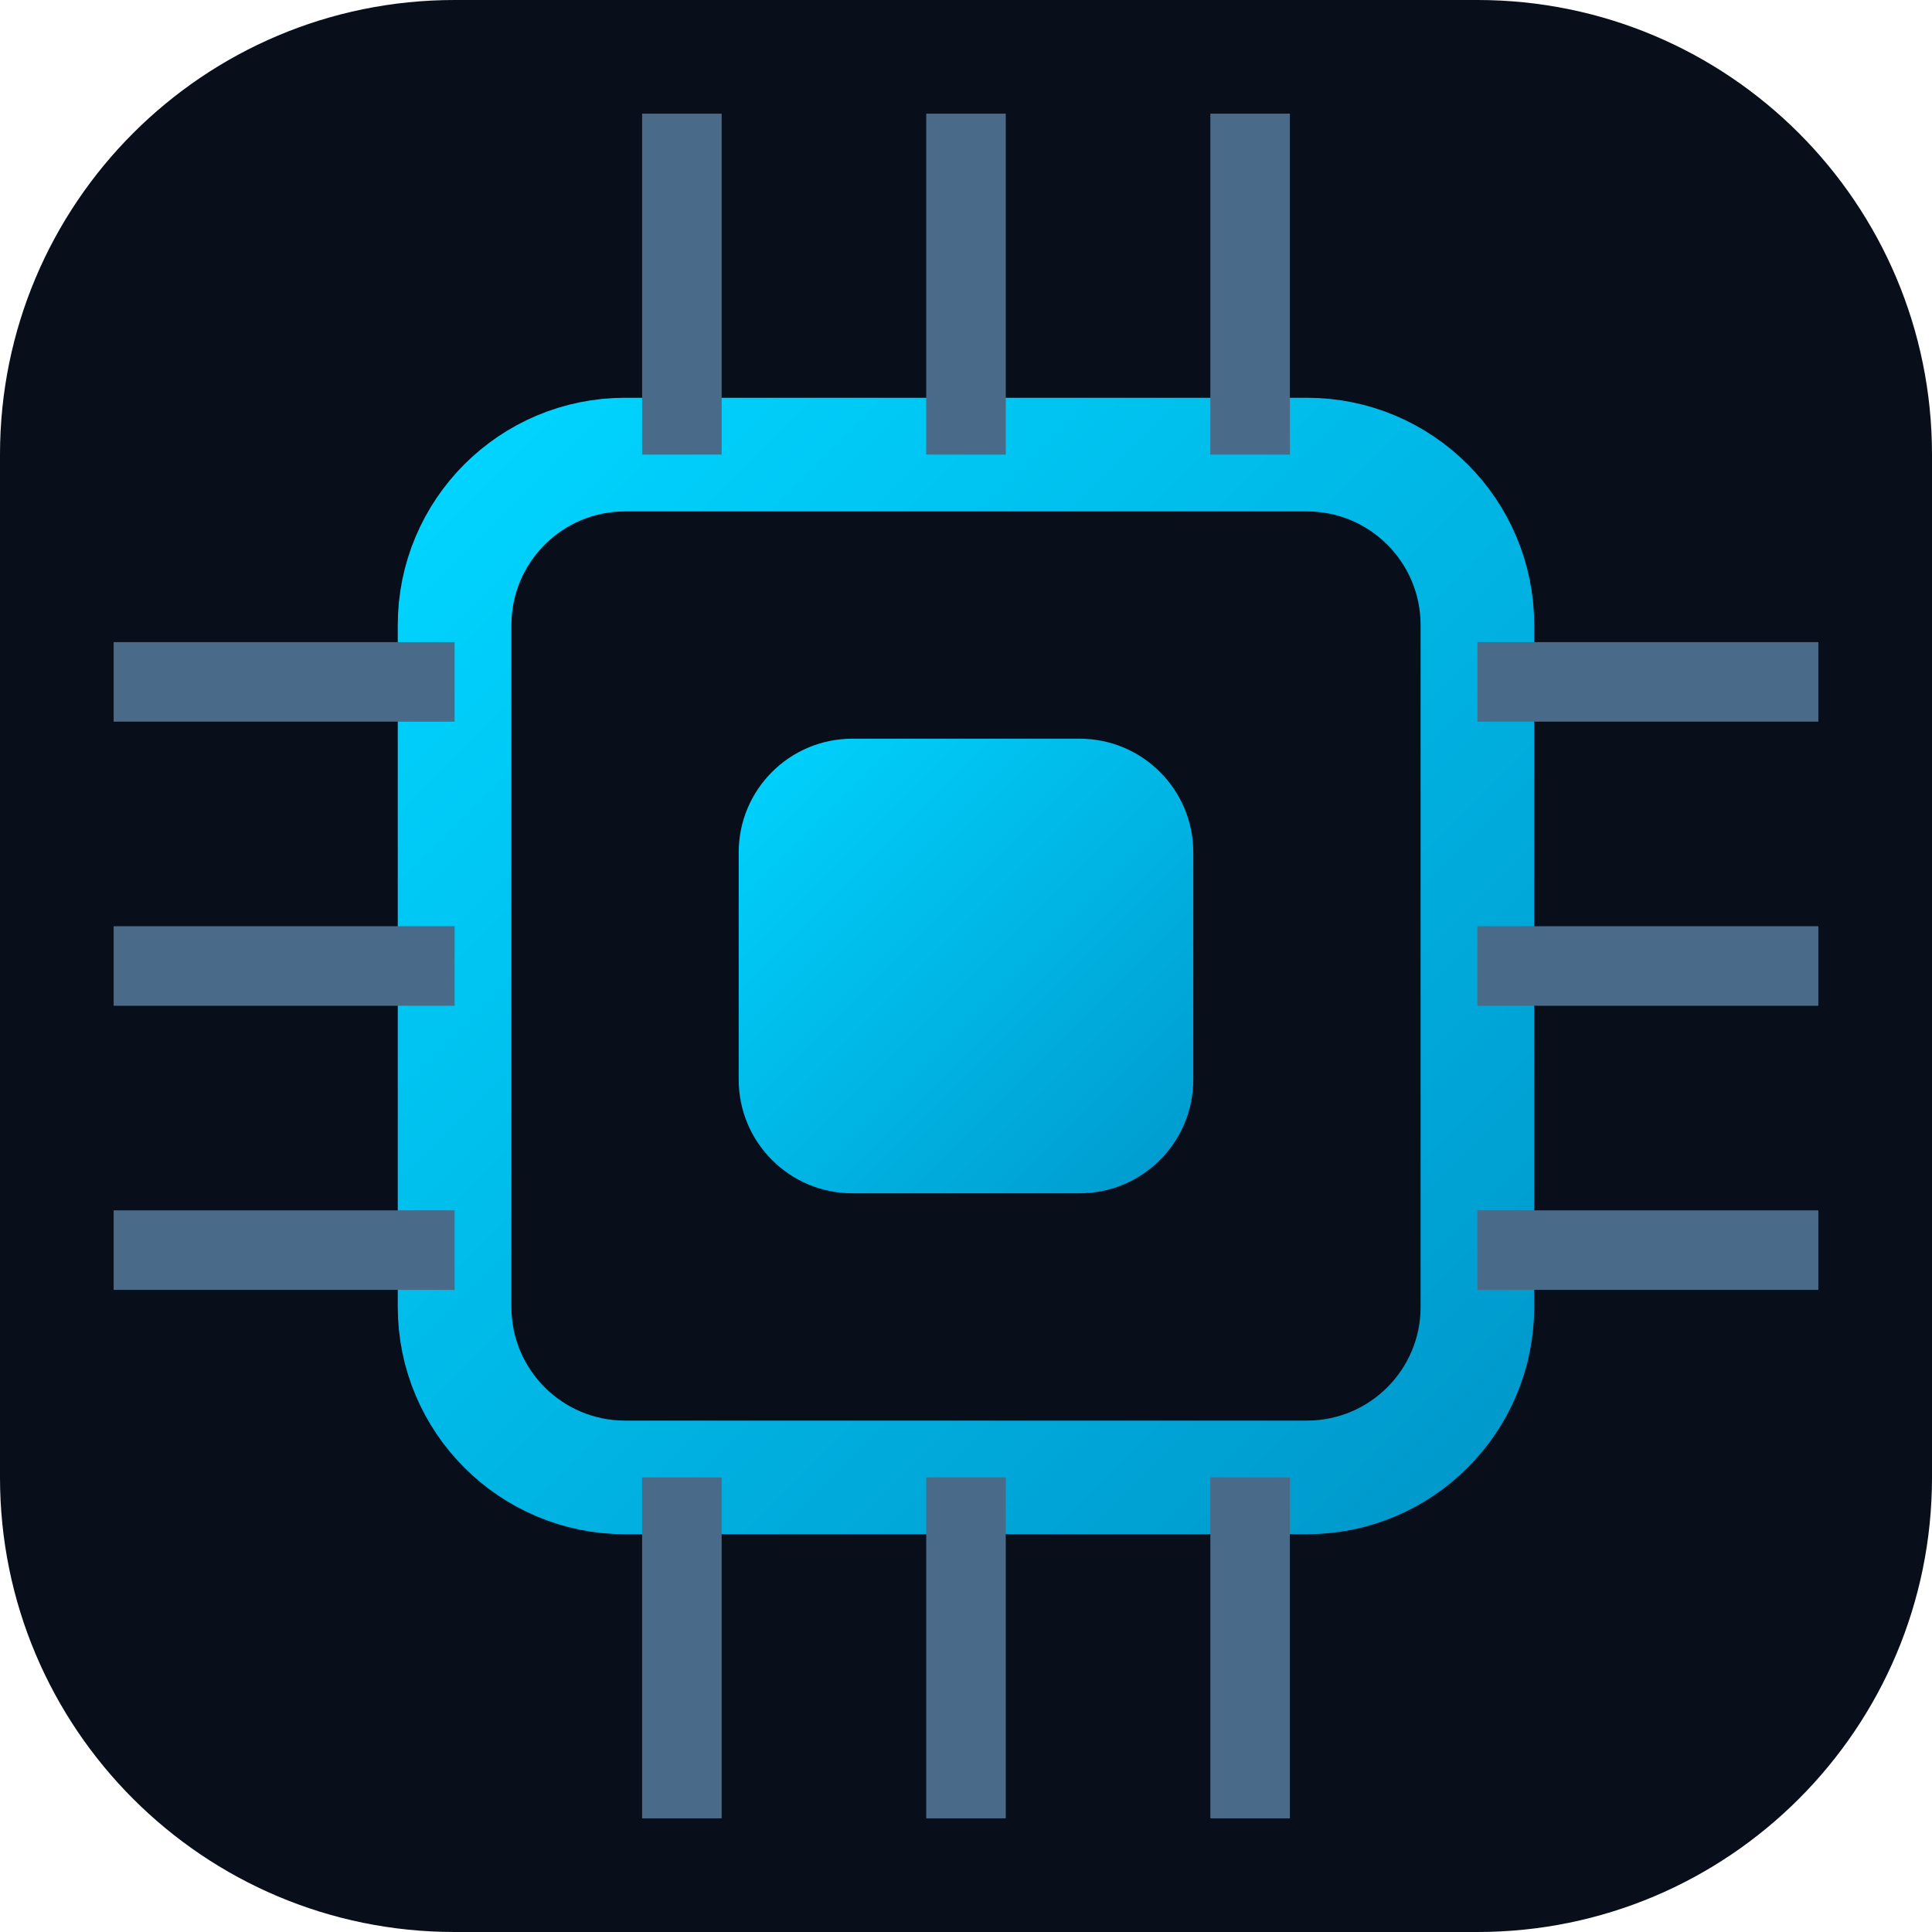
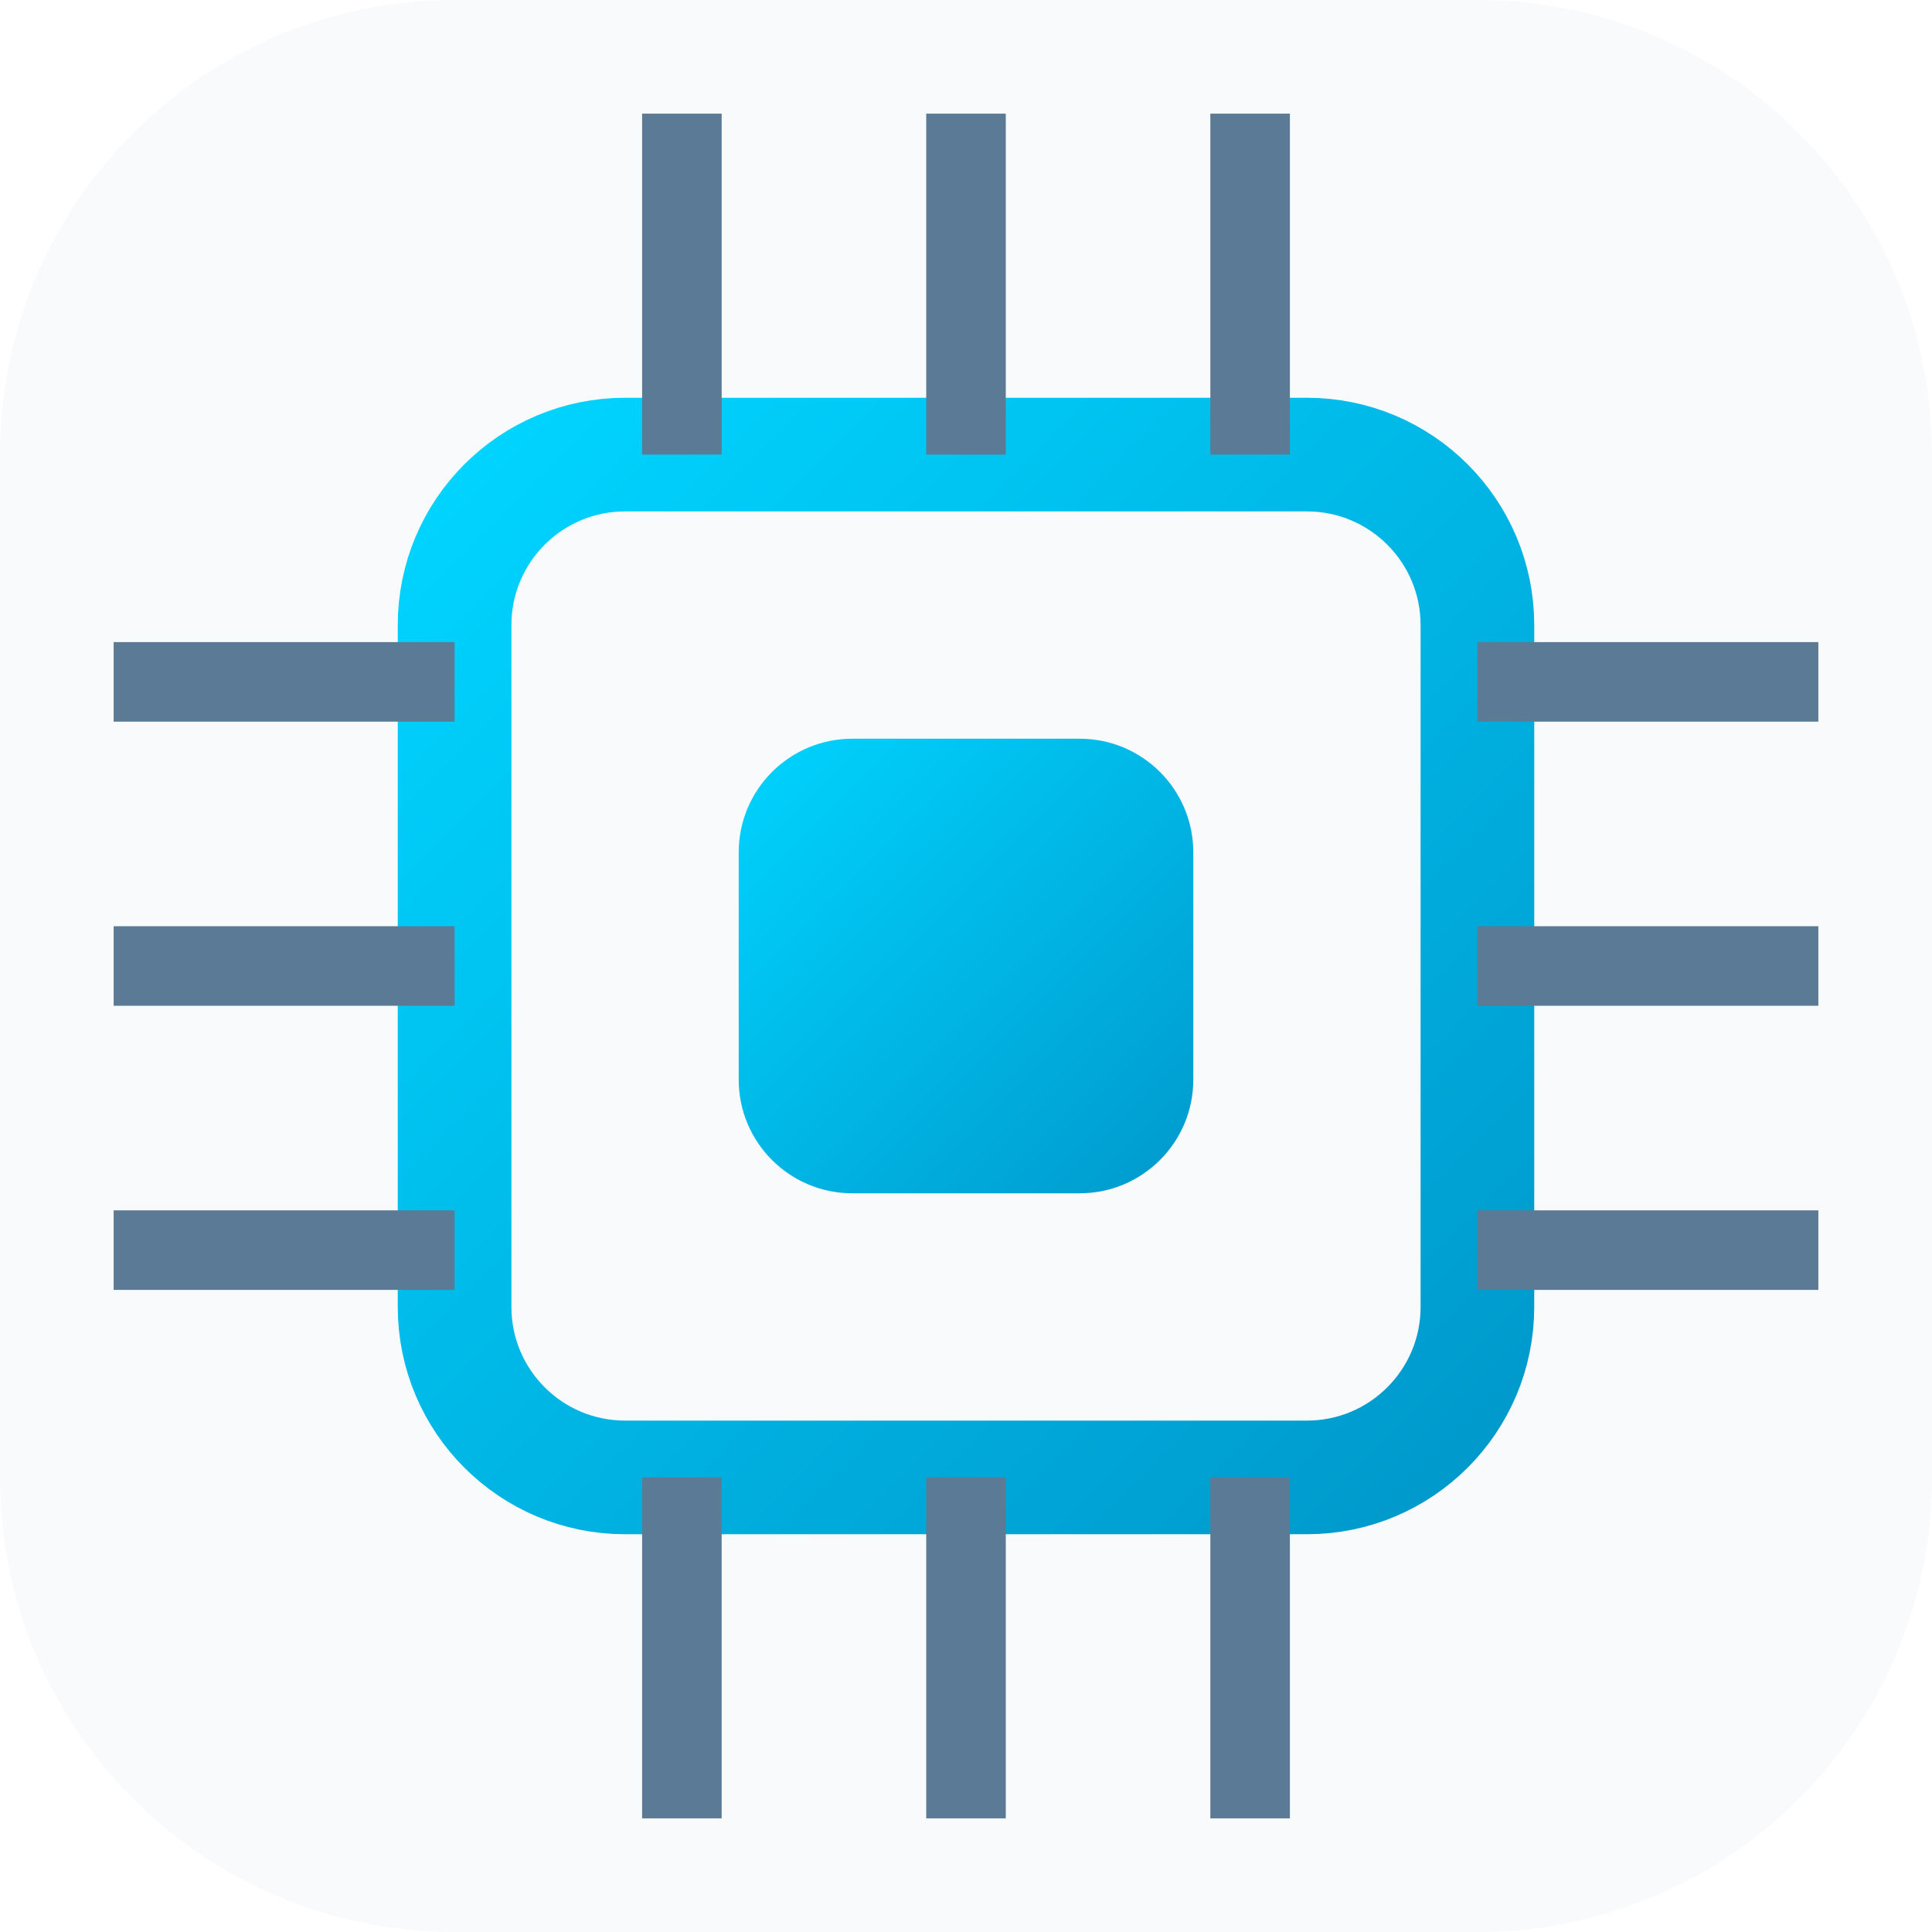
<svg xmlns="http://www.w3.org/2000/svg" viewBox="0 0 34 34" fill="none">
-   <rect width="34" height="34" rx="8" fill="#080e1a" />
+   <style>
+     .bg { fill: #f8fafc; }
+     .pin { stroke: #5b7a96; }
+     @media (prefers-color-scheme: dark) {
+       .bg { fill: #080e1a; }
+       .pin { stroke: #6b8aa8; }
+     }
+   </style>
+   <rect class="bg" width="34" height="34" rx="8" />
  <rect x="8" y="8" width="18" height="18" rx="3" stroke="url(#g)" stroke-width="2" />
  <rect x="13" y="13" width="8" height="8" rx="2" fill="url(#g)" />
-   <path d="M12 2V8M17 2V8M22 2V8M12 26V32M17 26V32M22 26V32M2 12H8M2 17H8M2 22H8M26 12H32M26 17H32M26 22H32" stroke="#4a6a8a" stroke-width="1.4" />
+   <path class="pin" d="M12 2V8M17 2V8M22 2V8M12 26V32M17 26V32M22 26V32M2 12H8M2 17H8M2 22H8M26 12H32M26 17H32M26 22H32" stroke-width="1.4" />
  <defs>
    <linearGradient id="g" x1="0%" y1="0%" x2="100%" y2="100%">
      <stop offset="0%" stop-color="#00d4ff" />
      <stop offset="100%" stop-color="#0099cc" />
    </linearGradient>
  </defs>
</svg>
